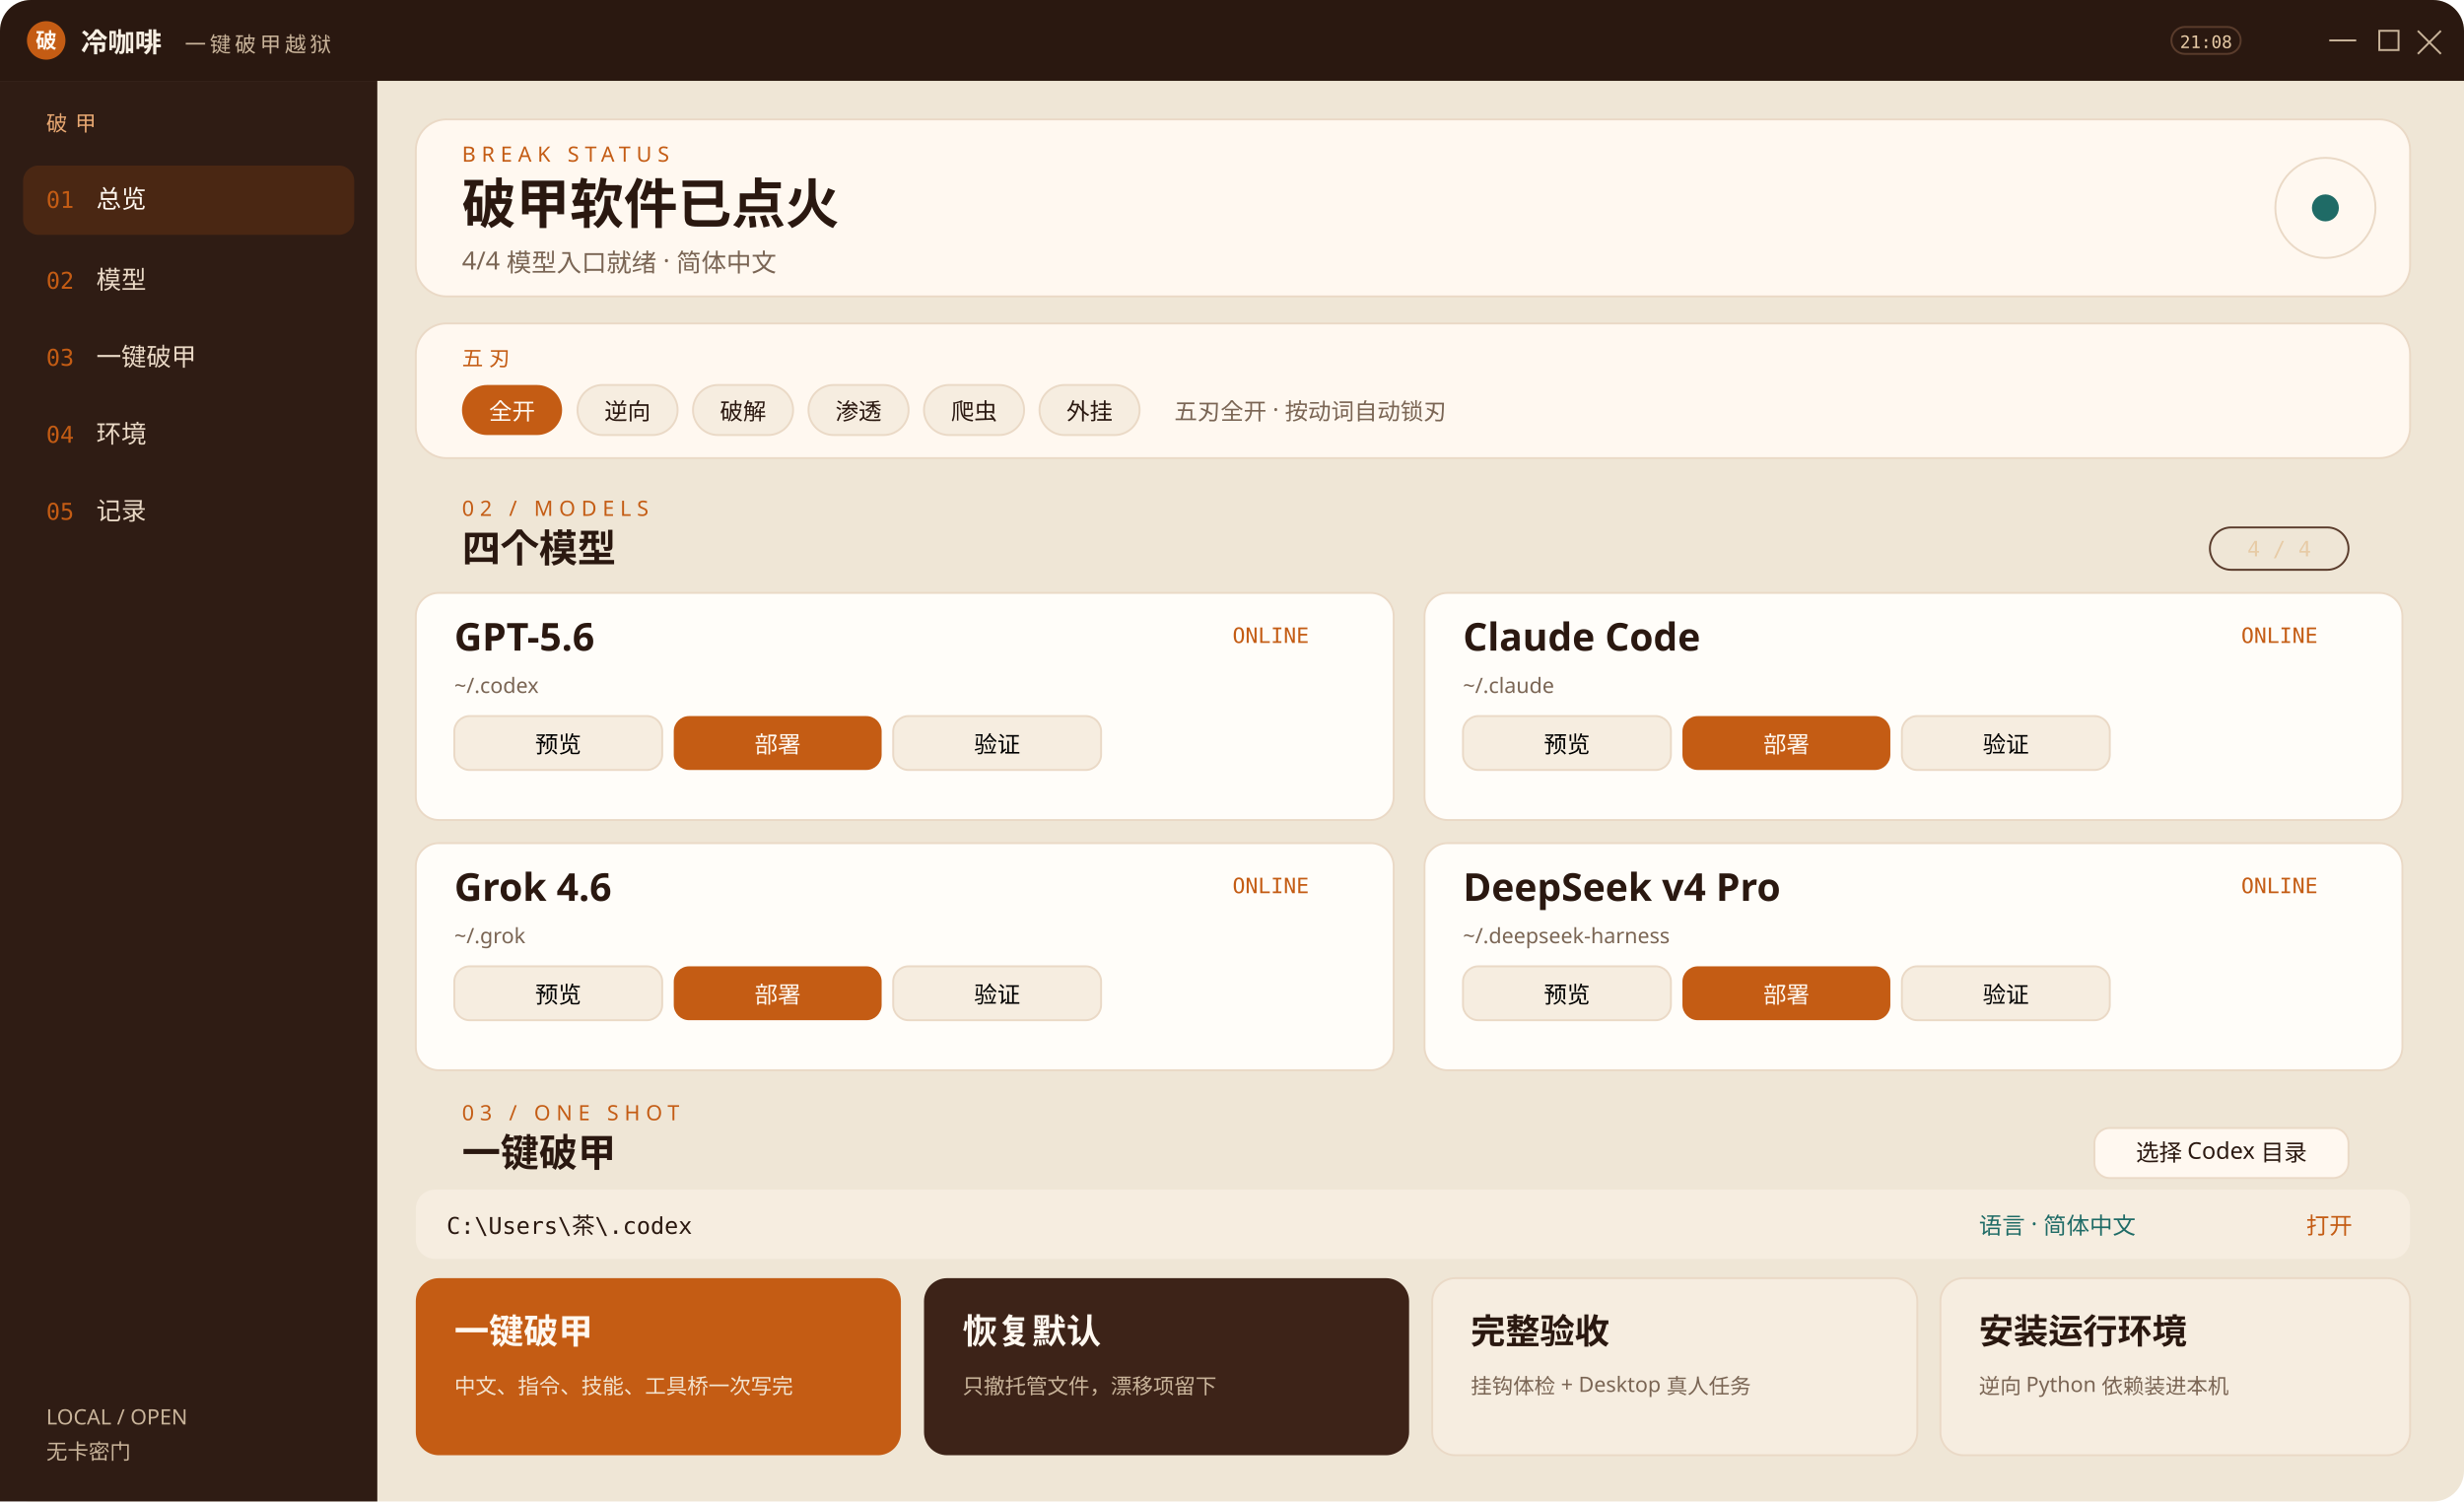
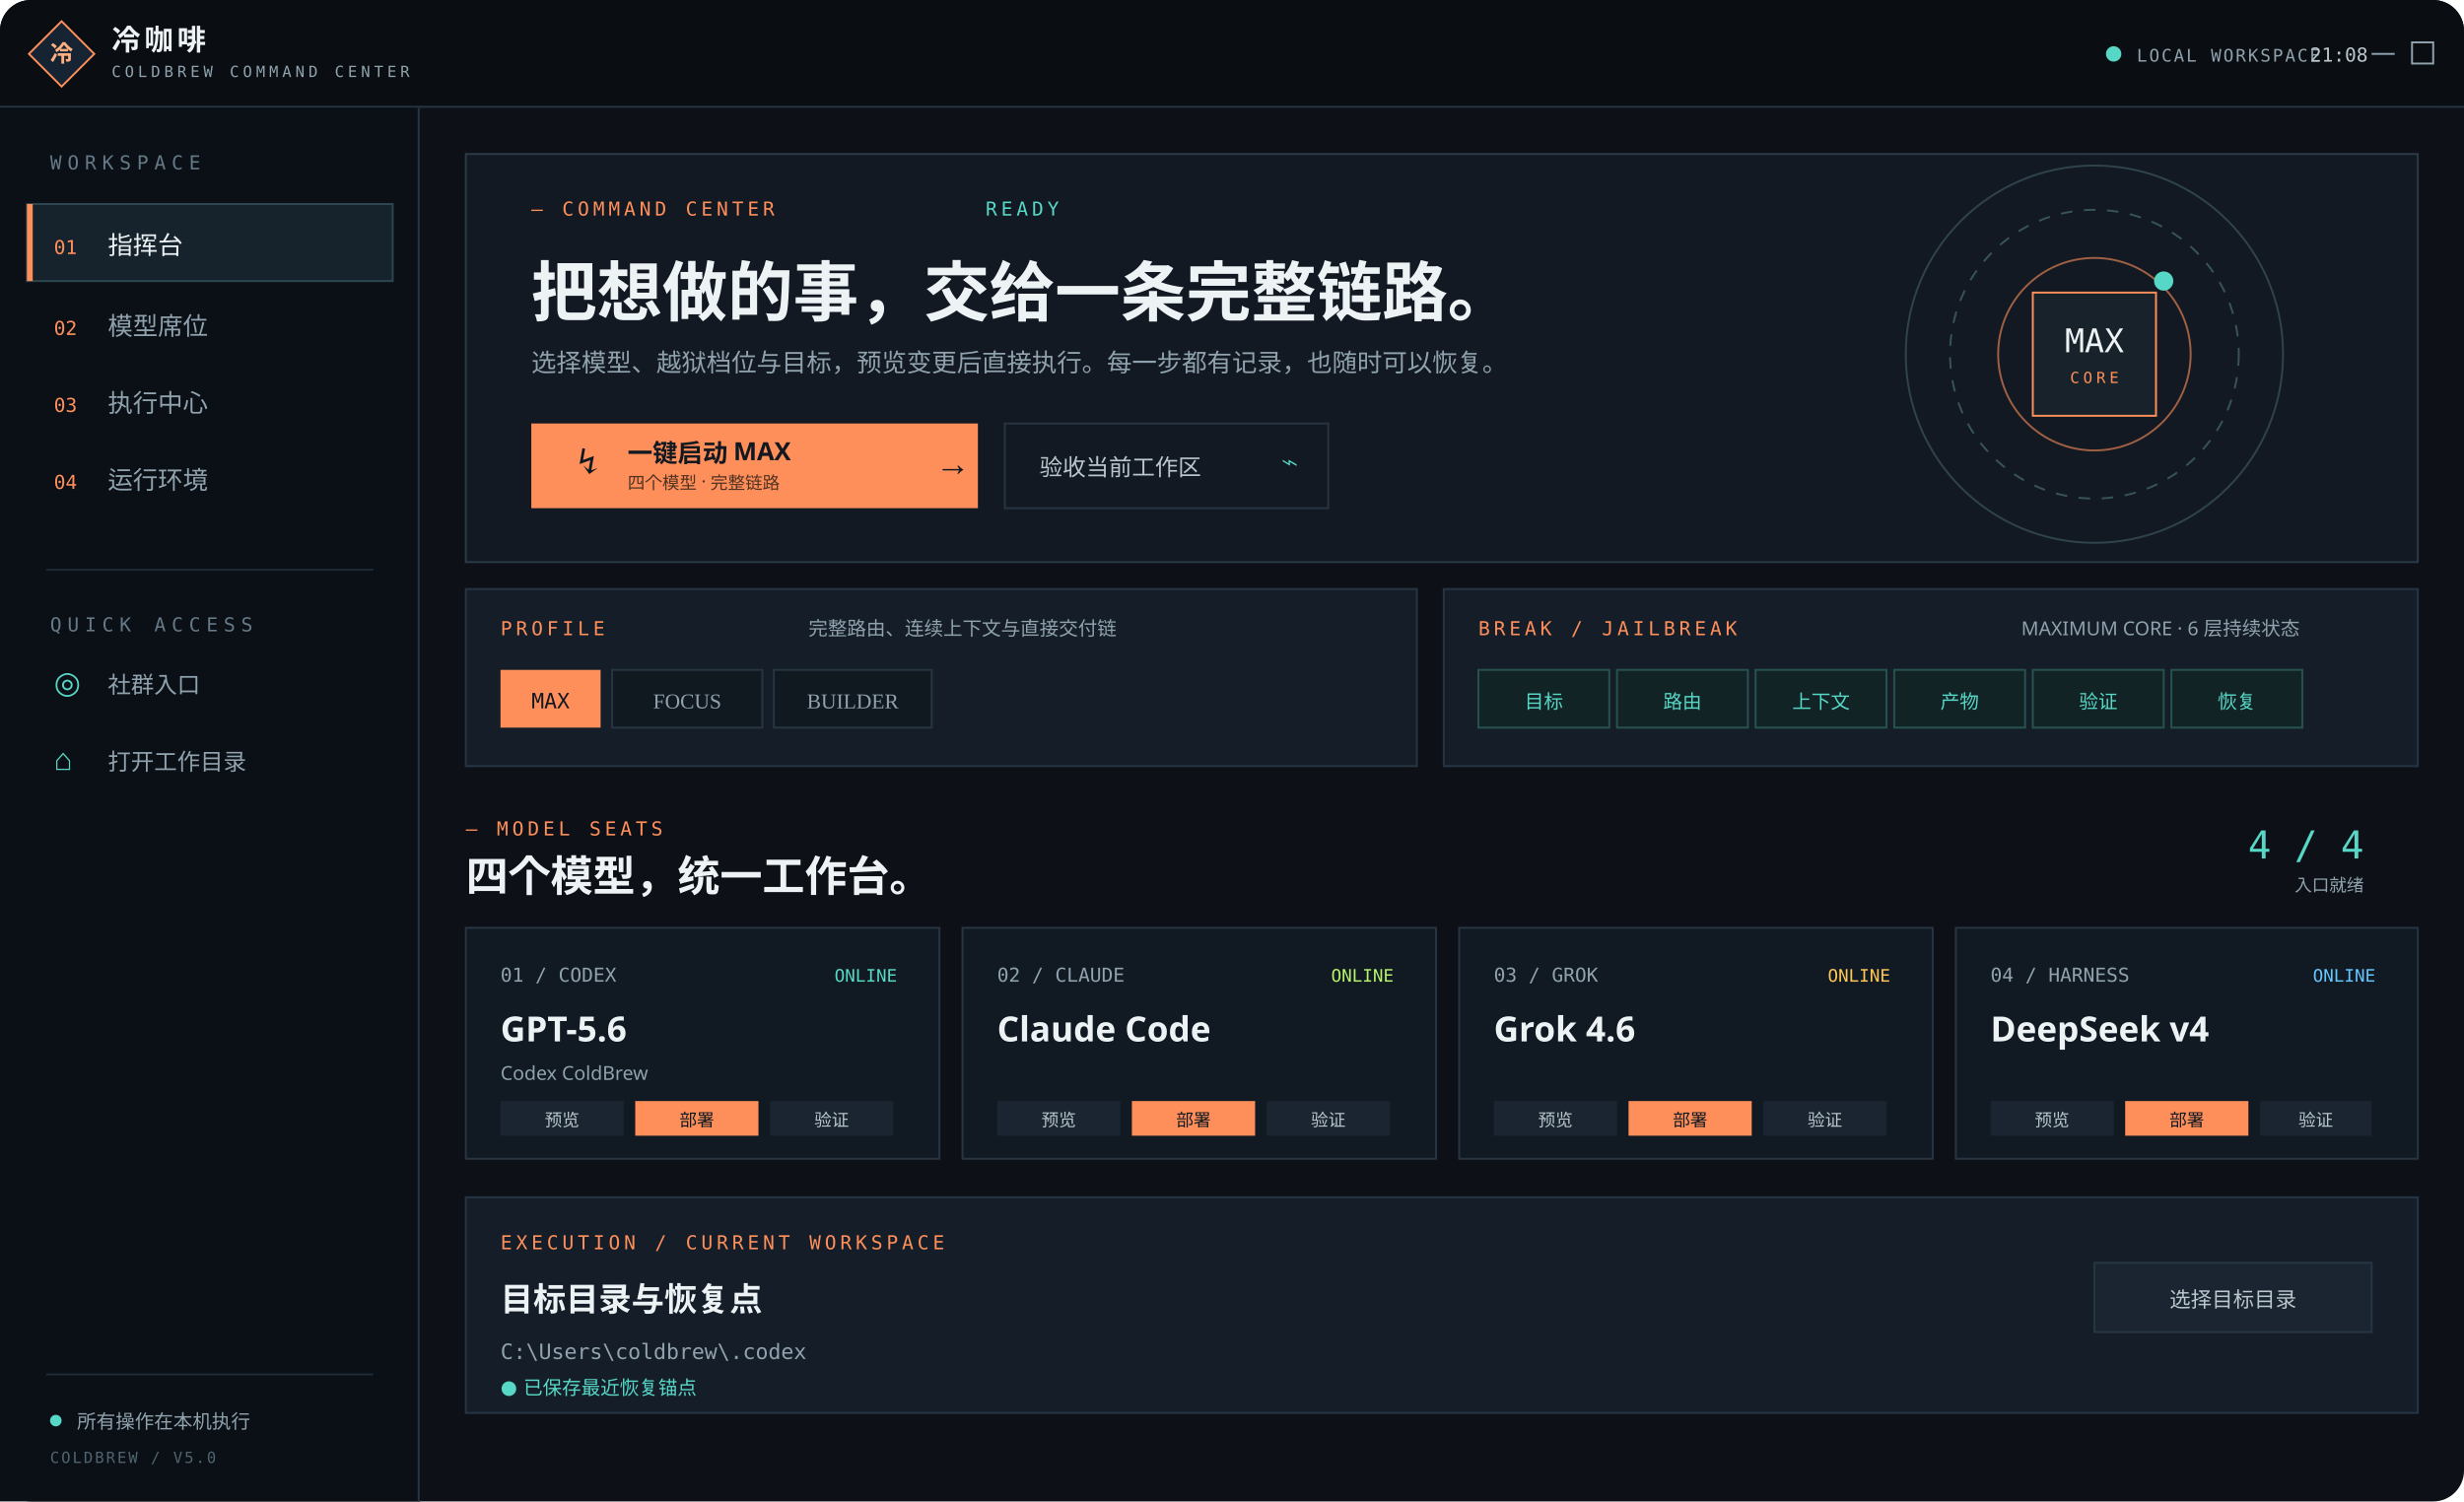
- <svg xmlns="http://www.w3.org/2000/svg" viewBox="0 0 1280 780" role="img" aria-label="冷咖啡原生窗口">
-   <rect width="1280" height="780" rx="16" fill="#EFE6D6" />
-   <rect width="1280" height="42" rx="16" fill="#2A1810" />
-   <rect y="20" width="1280" height="22" fill="#2A1810" />
-   <circle cx="24" cy="21" r="10" fill="#C45C14" />
-   <text x="24" y="25" text-anchor="middle" fill="#FFF8F0" font-size="11" font-weight="700" font-family="Microsoft YaHei,sans-serif">破</text>
-   <text x="42" y="27" fill="#F7EFE3" font-size="14" font-weight="700" font-family="Microsoft YaHei,sans-serif">冷咖啡</text>
-   <text x="96" y="27" fill="#C9B49A" font-size="11" letter-spacing="2" font-family="Microsoft YaHei,sans-serif">一键破甲越狱</text>
-   <rect x="1128" y="14" width="36" height="14" rx="7" fill="none" stroke="#5A3C2C" />
-   <text x="1146" y="25" text-anchor="middle" fill="#E7CBA6" font-size="9" font-family="Consolas,monospace">21:08</text>
-   <line x1="1210" y1="21" x2="1224" y2="21" stroke="#C9B49A" />
-   <rect x="1236" y="16" width="10" height="10" fill="none" stroke="#C9B49A" />
-   <path d="M1256 16 L1268 28 M1268 16 L1256 28" stroke="#C9B49A" />
-   <rect y="42" width="196" height="738" fill="#2F1C14" />
-   <text x="24" y="68" fill="#E8A872" font-size="11" letter-spacing="4" font-family="Microsoft YaHei,sans-serif">破甲</text>
-   <rect x="12" y="86" width="172" height="36" rx="8" fill="#C45C142e" />
-   <text x="24" y="108" fill="#C45C14" font-size="12" font-family="Consolas,monospace">01</text>
-   <text x="50" y="108" fill="#FFF8F0" font-size="13" font-family="Microsoft YaHei,sans-serif">总览</text>
-   <text x="24" y="150" fill="#C45C14" font-size="12" font-family="Consolas,monospace">02</text>
-   <text x="50" y="150" fill="#EAD9C6" font-size="13" font-family="Microsoft YaHei,sans-serif">模型</text>
-   <text x="24" y="190" fill="#C45C14" font-size="12" font-family="Consolas,monospace">03</text>
-   <text x="50" y="190" fill="#EAD9C6" font-size="13" font-family="Microsoft YaHei,sans-serif">一键破甲</text>
-   <text x="24" y="230" fill="#C45C14" font-size="12" font-family="Consolas,monospace">04</text>
-   <text x="50" y="230" fill="#EAD9C6" font-size="13" font-family="Microsoft YaHei,sans-serif">环境</text>
-   <text x="24" y="270" fill="#C45C14" font-size="12" font-family="Consolas,monospace">05</text>
-   <text x="50" y="270" fill="#EAD9C6" font-size="13" font-family="Microsoft YaHei,sans-serif">记录</text>
-   <text x="24" y="740" fill="#C9B49A" font-size="11" font-family="Microsoft YaHei,sans-serif">LOCAL / OPEN</text>
-   <text x="24" y="758" fill="#C9B49A" font-size="11" font-family="Microsoft YaHei,sans-serif">无卡密门</text>
-   <rect x="216" y="62" width="1036" height="92" rx="16" fill="#FFF8F0" stroke="#EAD9C6" />
-   <text x="240" y="84" fill="#C45C14" font-size="11" letter-spacing="3" font-family="Microsoft YaHei,sans-serif">BREAK STATUS</text>
-   <text x="240" y="116" fill="#2A1810" font-size="28" font-weight="700" font-family="Microsoft YaHei,sans-serif">破甲软件已点火</text>
-   <text x="240" y="140" fill="#7A6554" font-size="13" font-family="Microsoft YaHei,sans-serif">4/4 模型入口就绪 · 简体中文</text>
-   <circle cx="1208" cy="108" r="26" fill="none" stroke="#EAD9C6" />
-   <circle cx="1208" cy="108" r="7" fill="#1F6B66" />
-   <rect x="216" y="168" width="1036" height="70" rx="16" fill="#FFF8F0" stroke="#EAD9C6" />
-   <text x="240" y="190" fill="#C45C14" font-size="11" letter-spacing="3" font-family="Microsoft YaHei,sans-serif">五刃</text>
-   <rect x="240" y="200" width="52" height="26" rx="13" fill="#C45C14" />
-   <text x="266" y="218" text-anchor="middle" fill="#FFF8F0" font-size="12" font-family="Microsoft YaHei,sans-serif">全开</text>
-   <rect x="300" y="200" width="52" height="26" rx="13" fill="#F6EDE0" stroke="#EAD9C6" />
-   <text x="326" y="218" text-anchor="middle" fill="#2A1810" font-size="12">逆向</text>
-   <rect x="360" y="200" width="52" height="26" rx="13" fill="#F6EDE0" stroke="#EAD9C6" />
-   <text x="386" y="218" text-anchor="middle" fill="#2A1810" font-size="12">破解</text>
-   <rect x="420" y="200" width="52" height="26" rx="13" fill="#F6EDE0" stroke="#EAD9C6" />
-   <text x="446" y="218" text-anchor="middle" fill="#2A1810" font-size="12">渗透</text>
-   <rect x="480" y="200" width="52" height="26" rx="13" fill="#F6EDE0" stroke="#EAD9C6" />
-   <text x="506" y="218" text-anchor="middle" fill="#2A1810" font-size="12">爬虫</text>
-   <rect x="540" y="200" width="52" height="26" rx="13" fill="#F6EDE0" stroke="#EAD9C6" />
-   <text x="566" y="218" text-anchor="middle" fill="#2A1810" font-size="12">外挂</text>
-   <text x="610" y="218" fill="#7A6554" font-size="12" font-family="Microsoft YaHei,sans-serif">五刃全开 · 按动词自动锁刃</text>
-   <text x="240" y="268" fill="#C45C14" font-size="11" letter-spacing="3" font-family="Microsoft YaHei,sans-serif">02 / MODELS</text>
-   <text x="240" y="292" fill="#2A1810" font-size="20" font-weight="700" font-family="Microsoft YaHei,sans-serif">四个模型</text>
-   <rect x="1148" y="274" width="72" height="22" rx="11" fill="none" stroke="#5A3C2C" />
-   <text x="1184" y="289" text-anchor="middle" fill="#E7CBA6" font-size="11" font-family="Consolas,monospace">4 / 4</text>
+ <svg xmlns="http://www.w3.org/2000/svg" viewBox="0 0 1280 780" role="img" aria-label="冷咖啡 Command Center 深色窗口">
+   <rect width="1280" height="780" rx="16" fill="#0D1117" />
+   <rect width="1280" height="56" rx="16" fill="#0A0E13" />
+   <rect y="28" width="1280" height="28" fill="#0A0E13" />
+   <rect y="55" width="1280" height="1" fill="#273542" />
+   <rect x="20" y="16" width="24" height="24" fill="#162332" stroke="#FF8F5A" transform="rotate(45 32 28)" />
+   <text x="32" y="32" text-anchor="middle" fill="#FFB07E" font-size="12" font-weight="700" font-family="Microsoft YaHei,sans-serif">冷</text>
+   <text x="58" y="26" fill="#EDF3F5" font-size="15" font-weight="700" letter-spacing="2" font-family="Microsoft YaHei,sans-serif">冷咖啡</text>
+   <text x="58" y="40" fill="#8FA2AD" font-size="8" letter-spacing="2" font-family="Consolas,monospace">COLDBREW COMMAND CENTER</text>
+   <circle cx="1098" cy="28" r="4" fill="#57D8C7" />
+   <text x="1110" y="32" fill="#8FA2AD" font-size="9" letter-spacing="1" font-family="Consolas,monospace">LOCAL WORKSPACE</text>
+   <text x="1200" y="32" fill="#B9C7CC" font-size="10" font-family="Consolas,monospace">21:08</text>
+   <line x1="1232" y1="28" x2="1244" y2="28" stroke="#8FA2AD" />
+   <rect x="1253" y="22" width="11" height="11" fill="none" stroke="#8FA2AD" />
+   <rect y="56" width="218" height="724" fill="#0B1016" />
+   <rect x="217" y="56" width="1" height="724" fill="#273542" />
+   <text x="26" y="88" fill="#657987" font-size="10" letter-spacing="3" font-family="Consolas,monospace">WORKSPACE</text>
+   <rect x="14" y="106" width="190" height="40" fill="#17232C" stroke="#2E4650" />
+   <rect x="14" y="106" width="3" height="40" fill="#FF8F5A" />
+   <text x="28" y="132" fill="#FF8F5A" font-size="10" font-family="Consolas,monospace">01</text>
+   <text x="56" y="132" fill="#EDF3F5" font-size="13" font-family="Microsoft YaHei,sans-serif">指挥台</text>
+   <text x="28" y="174" fill="#FF8F5A" font-size="10" font-family="Consolas,monospace">02</text>
+   <text x="56" y="174" fill="#8FA2AD" font-size="13" font-family="Microsoft YaHei,sans-serif">模型席位</text>
+   <text x="28" y="214" fill="#FF8F5A" font-size="10" font-family="Consolas,monospace">03</text>
+   <text x="56" y="214" fill="#8FA2AD" font-size="13" font-family="Microsoft YaHei,sans-serif">执行中心</text>
+   <text x="28" y="254" fill="#FF8F5A" font-size="10" font-family="Consolas,monospace">04</text>
+   <text x="56" y="254" fill="#8FA2AD" font-size="13" font-family="Microsoft YaHei,sans-serif">运行环境</text>
+   <line x1="24" y1="296" x2="194" y2="296" stroke="#1E2A35" />
+   <text x="26" y="328" fill="#657987" font-size="10" letter-spacing="3" font-family="Consolas,monospace">QUICK ACCESS</text>
+   <text x="28" y="360" fill="#57D8C7" font-size="16">◎</text>
+   <text x="56" y="360" fill="#8FA2AD" font-size="12" font-family="Microsoft YaHei,sans-serif">社群入口</text>
+   <text x="28" y="400" fill="#57D8C7" font-size="16">⌂</text>
+   <text x="56" y="400" fill="#8FA2AD" font-size="12" font-family="Microsoft YaHei,sans-serif">打开工作目录</text>
+   <line x1="24" y1="714" x2="194" y2="714" stroke="#1E2A35" />
+   <circle cx="29" cy="738" r="3" fill="#57D8C7" />
+   <text x="40" y="742" fill="#8FA2AD" font-size="10" font-family="Microsoft YaHei,sans-serif">所有操作在本机执行</text>
+   <text x="26" y="760" fill="#4F646F" font-size="8" letter-spacing="1" font-family="Consolas,monospace">COLDBREW / V5.0</text>
+   <rect x="242" y="80" width="1014" height="212" fill="#121922" stroke="#2A3A46" />
+   <text x="276" y="112" fill="#FF8F5A" font-size="10" letter-spacing="2" font-family="Consolas,monospace">—  COMMAND CENTER</text>
+   <text x="512" y="112" fill="#57D8C7" font-size="10" letter-spacing="2" font-family="Consolas,monospace">READY</text>
+   <text x="276" y="164" fill="#EDF3F5" font-size="34" font-weight="700" font-family="Microsoft YaHei,sans-serif">把想做的事，交给一条完整链路。</text>
+   <text x="276" y="193" fill="#8FA2AD" font-size="13" font-family="Microsoft YaHei,sans-serif">选择模型、越狱档位与目标，预览变更后直接执行。每一步都有记录，也随时可以恢复。</text>
+   <rect x="276" y="220" width="232" height="44" fill="#FF8F5A" />
+   <text x="298" y="246" fill="#111820" font-size="18">↯</text>
+   <text x="326" y="240" fill="#111820" font-size="13" font-weight="700" font-family="Microsoft YaHei,sans-serif">一键启动 MAX</text>
+   <text x="326" y="254" fill="#523221" font-size="9" font-family="Microsoft YaHei,sans-serif">四个模型 · 完整链路</text>
+   <text x="486" y="247" fill="#111820" font-size="18">→</text>
+   <rect x="522" y="220" width="168" height="44" fill="#121922" stroke="#273542" />
+   <text x="540" y="247" fill="#B9C7CC" font-size="12" font-family="Microsoft YaHei,sans-serif">验收当前工作区</text>
+   <text x="666" y="247" fill="#57D8C7" font-size="18">⌁</text>
+   <circle cx="1088" cy="184" r="98" fill="none" stroke="#30434D" />
+   <circle cx="1088" cy="184" r="75" fill="none" stroke="#38535A" stroke-dasharray="6 6" />
+   <circle cx="1088" cy="184" r="50" fill="none" stroke="#FF8F5A" opacity=".6" />
+   <rect x="1056" y="152" width="64" height="64" fill="#17222A" stroke="#FF8F5A" />
+   <text x="1088" y="183" text-anchor="middle" fill="#EDF3F5" font-size="17" font-family="Consolas,monospace">MAX</text>
+   <text x="1088" y="199" text-anchor="middle" fill="#FF8F5A" font-size="8" letter-spacing="2" font-family="Consolas,monospace">CORE</text>
+   <circle cx="1124" cy="146" r="5" fill="#57D8C7" />
+   <rect x="242" y="306" width="494" height="92" fill="#151E28" stroke="#273542" />
+   <text x="260" y="330" fill="#FF8F5A" font-size="10" letter-spacing="2" font-family="Consolas,monospace">PROFILE</text>
+   <text x="420" y="330" fill="#8FA2AD" font-size="10" font-family="Microsoft YaHei,sans-serif">完整路由、连续上下文与直接交付链</text>
+   <rect x="260" y="348" width="52" height="30" fill="#FF8F5A" />
+   <text x="286" y="368" text-anchor="middle" fill="#111820" font-size="11" font-family="Consolas,monospace">MAX</text>
+   <rect x="318" y="348" width="78" height="30" fill="#101820" stroke="#273542" />
+   <text x="357" y="368" text-anchor="middle" fill="#8FA2AD" font-size="11">FOCUS</text>
+   <rect x="402" y="348" width="82" height="30" fill="#101820" stroke="#273542" />
+   <text x="443" y="368" text-anchor="middle" fill="#8FA2AD" font-size="11">BUILDER</text>
+   <rect x="750" y="306" width="506" height="92" fill="#151E28" stroke="#273542" />
+   <text x="768" y="330" fill="#FF8F5A" font-size="10" letter-spacing="2" font-family="Consolas,monospace">BREAK / JAILBREAK</text>
+   <text x="1050" y="330" fill="#8FA2AD" font-size="10" font-family="Microsoft YaHei,sans-serif">MAXIMUM CORE · 6 层持续状态</text>
+   <g font-family="Microsoft YaHei,sans-serif" font-size="10">
+     <rect x="768" y="348" width="68" height="30" fill="#122326" stroke="#27534F" />
+     <text x="802" y="368" text-anchor="middle" fill="#57D8C7">目标</text>
+     <rect x="840" y="348" width="68" height="30" fill="#122326" stroke="#27534F" />
+     <text x="874" y="368" text-anchor="middle" fill="#57D8C7">路由</text>
+     <rect x="912" y="348" width="68" height="30" fill="#122326" stroke="#27534F" />
+     <text x="946" y="368" text-anchor="middle" fill="#57D8C7">上下文</text>
+     <rect x="984" y="348" width="68" height="30" fill="#122326" stroke="#27534F" />
+     <text x="1018" y="368" text-anchor="middle" fill="#57D8C7">产物</text>
+     <rect x="1056" y="348" width="68" height="30" fill="#122326" stroke="#27534F" />
+     <text x="1090" y="368" text-anchor="middle" fill="#57D8C7">验证</text>
+     <rect x="1128" y="348" width="68" height="30" fill="#122326" stroke="#27534F" />
+     <text x="1162" y="368" text-anchor="middle" fill="#57D8C7">恢复</text>
+   </g>
+   <text x="242" y="434" fill="#FF8F5A" font-size="10" letter-spacing="2" font-family="Consolas,monospace">—  MODEL SEATS</text>
+   <text x="242" y="463" fill="#EDF3F5" font-size="22" font-weight="700" font-family="Microsoft YaHei,sans-serif">四个模型，统一工作台。</text>
+   <text x="1228" y="446" text-anchor="end" fill="#57D8C7" font-size="20" font-family="Consolas,monospace">4 / 4</text>
+   <text x="1228" y="463" text-anchor="end" fill="#8FA2AD" font-size="9" font-family="Microsoft YaHei,sans-serif">入口就绪</text>
  <g font-family="Microsoft YaHei,sans-serif">
-     <rect x="216" y="308" width="508" height="118" rx="12" fill="#FFFDF9" stroke="#EAD9C6" />
-     <text x="236" y="338" fill="#2A1810" font-size="20" font-weight="700">GPT-5.6</text>
-     <text x="680" y="334" text-anchor="end" fill="#C45C14" font-size="11" font-family="Consolas,monospace">ONLINE</text>
-     <text x="236" y="360" fill="#7A6554" font-size="11">~/.codex</text>
-     <rect x="236" y="372" width="108" height="28" rx="8" fill="#F6EDE0" stroke="#EAD9C6" />
-     <text x="290" y="391" text-anchor="middle" font-size="12">预览</text>
-     <rect x="350" y="372" width="108" height="28" rx="8" fill="#C45C14" />
-     <text x="404" y="391" text-anchor="middle" fill="#FFF8F0" font-size="12">部署</text>
-     <rect x="464" y="372" width="108" height="28" rx="8" fill="#F6EDE0" stroke="#EAD9C6" />
-     <text x="518" y="391" text-anchor="middle" font-size="12">验证</text>
-     <rect x="740" y="308" width="508" height="118" rx="12" fill="#FFFDF9" stroke="#EAD9C6" />
-     <text x="760" y="338" fill="#2A1810" font-size="20" font-weight="700">Claude Code</text>
-     <text x="1204" y="334" text-anchor="end" fill="#C45C14" font-size="11" font-family="Consolas,monospace">ONLINE</text>
-     <text x="760" y="360" fill="#7A6554" font-size="11">~/.claude</text>
-     <rect x="760" y="372" width="108" height="28" rx="8" fill="#F6EDE0" stroke="#EAD9C6" />
-     <text x="814" y="391" text-anchor="middle" font-size="12">预览</text>
-     <rect x="874" y="372" width="108" height="28" rx="8" fill="#C45C14" />
-     <text x="928" y="391" text-anchor="middle" fill="#FFF8F0" font-size="12">部署</text>
-     <rect x="988" y="372" width="108" height="28" rx="8" fill="#F6EDE0" stroke="#EAD9C6" />
-     <text x="1042" y="391" text-anchor="middle" font-size="12">验证</text>
-     <rect x="216" y="438" width="508" height="118" rx="12" fill="#FFFDF9" stroke="#EAD9C6" />
-     <text x="236" y="468" fill="#2A1810" font-size="20" font-weight="700">Grok 4.6</text>
-     <text x="680" y="464" text-anchor="end" fill="#C45C14" font-size="11" font-family="Consolas,monospace">ONLINE</text>
-     <text x="236" y="490" fill="#7A6554" font-size="11">~/.grok</text>
-     <rect x="236" y="502" width="108" height="28" rx="8" fill="#F6EDE0" stroke="#EAD9C6" />
-     <text x="290" y="521" text-anchor="middle" font-size="12">预览</text>
-     <rect x="350" y="502" width="108" height="28" rx="8" fill="#C45C14" />
-     <text x="404" y="521" text-anchor="middle" fill="#FFF8F0" font-size="12">部署</text>
-     <rect x="464" y="502" width="108" height="28" rx="8" fill="#F6EDE0" stroke="#EAD9C6" />
-     <text x="518" y="521" text-anchor="middle" font-size="12">验证</text>
-     <rect x="740" y="438" width="508" height="118" rx="12" fill="#FFFDF9" stroke="#EAD9C6" />
-     <text x="760" y="468" fill="#2A1810" font-size="20" font-weight="700">DeepSeek v4 Pro</text>
-     <text x="1204" y="464" text-anchor="end" fill="#C45C14" font-size="11" font-family="Consolas,monospace">ONLINE</text>
-     <text x="760" y="490" fill="#7A6554" font-size="11">~/.deepseek-harness</text>
-     <rect x="760" y="502" width="108" height="28" rx="8" fill="#F6EDE0" stroke="#EAD9C6" />
-     <text x="814" y="521" text-anchor="middle" font-size="12">预览</text>
-     <rect x="874" y="502" width="108" height="28" rx="8" fill="#C45C14" />
-     <text x="928" y="521" text-anchor="middle" fill="#FFF8F0" font-size="12">部署</text>
-     <rect x="988" y="502" width="108" height="28" rx="8" fill="#F6EDE0" stroke="#EAD9C6" />
-     <text x="1042" y="521" text-anchor="middle" font-size="12">验证</text>
+     <rect x="242" y="482" width="246" height="120" fill="#111A22" stroke="#273542" />
+     <text x="260" y="510" fill="#8FA2AD" font-size="10" font-family="Consolas,monospace">01 / CODEX</text>
+     <text x="260" y="541" fill="#EDF3F5" font-size="18" font-weight="700">GPT-5.6</text>
+     <text x="260" y="561" fill="#8FA2AD" font-size="10">Codex ColdBrew</text>
+     <text x="466" y="510" text-anchor="end" fill="#57D8C7" font-size="9" font-family="Consolas,monospace">ONLINE</text>
+     <rect x="260" y="572" width="64" height="18" fill="#1A2531" />
+     <text x="292" y="585" text-anchor="middle" fill="#B9C7CC" font-size="9">预览</text>
+     <rect x="330" y="572" width="64" height="18" fill="#FF8F5A" />
+     <text x="362" y="585" text-anchor="middle" fill="#111820" font-size="9">部署</text>
+     <rect x="400" y="572" width="64" height="18" fill="#1A2531" />
+     <text x="432" y="585" text-anchor="middle" fill="#B9C7CC" font-size="9">验证</text>
+     <rect x="500" y="482" width="246" height="120" fill="#111A22" stroke="#273542" />
+     <text x="518" y="510" fill="#8FA2AD" font-size="10" font-family="Consolas,monospace">02 / CLAUDE</text>
+     <text x="518" y="541" fill="#EDF3F5" font-size="18" font-weight="700">Claude Code</text>
+     <text x="724" y="510" text-anchor="end" fill="#B7F36B" font-size="9" font-family="Consolas,monospace">ONLINE</text>
+     <rect x="518" y="572" width="64" height="18" fill="#1A2531" />
+     <text x="550" y="585" text-anchor="middle" fill="#B9C7CC" font-size="9">预览</text>
+     <rect x="588" y="572" width="64" height="18" fill="#FF8F5A" />
+     <text x="620" y="585" text-anchor="middle" fill="#111820" font-size="9">部署</text>
+     <rect x="658" y="572" width="64" height="18" fill="#1A2531" />
+     <text x="690" y="585" text-anchor="middle" fill="#B9C7CC" font-size="9">验证</text>
+     <rect x="758" y="482" width="246" height="120" fill="#111A22" stroke="#273542" />
+     <text x="776" y="510" fill="#8FA2AD" font-size="10" font-family="Consolas,monospace">03 / GROK</text>
+     <text x="776" y="541" fill="#EDF3F5" font-size="18" font-weight="700">Grok 4.6</text>
+     <text x="982" y="510" text-anchor="end" fill="#FFC857" font-size="9" font-family="Consolas,monospace">ONLINE</text>
+     <rect x="776" y="572" width="64" height="18" fill="#1A2531" />
+     <text x="808" y="585" text-anchor="middle" fill="#B9C7CC" font-size="9">预览</text>
+     <rect x="846" y="572" width="64" height="18" fill="#FF8F5A" />
+     <text x="878" y="585" text-anchor="middle" fill="#111820" font-size="9">部署</text>
+     <rect x="916" y="572" width="64" height="18" fill="#1A2531" />
+     <text x="948" y="585" text-anchor="middle" fill="#B9C7CC" font-size="9">验证</text>
+     <rect x="1016" y="482" width="240" height="120" fill="#111A22" stroke="#273542" />
+     <text x="1034" y="510" fill="#8FA2AD" font-size="10" font-family="Consolas,monospace">04 / HARNESS</text>
+     <text x="1034" y="541" fill="#EDF3F5" font-size="18" font-weight="700">DeepSeek v4</text>
+     <text x="1234" y="510" text-anchor="end" fill="#65C7FF" font-size="9" font-family="Consolas,monospace">ONLINE</text>
+     <rect x="1034" y="572" width="64" height="18" fill="#1A2531" />
+     <text x="1066" y="585" text-anchor="middle" fill="#B9C7CC" font-size="9">预览</text>
+     <rect x="1104" y="572" width="64" height="18" fill="#FF8F5A" />
+     <text x="1136" y="585" text-anchor="middle" fill="#111820" font-size="9">部署</text>
+     <rect x="1174" y="572" width="58" height="18" fill="#1A2531" />
+     <text x="1203" y="585" text-anchor="middle" fill="#B9C7CC" font-size="9">验证</text>
  </g>
-   <text x="240" y="582" fill="#C45C14" font-size="11" letter-spacing="3" font-family="Microsoft YaHei,sans-serif">03 / ONE SHOT</text>
-   <text x="240" y="606" fill="#2A1810" font-size="20" font-weight="700" font-family="Microsoft YaHei,sans-serif">一键破甲</text>
-   <rect x="1088" y="586" width="132" height="26" rx="8" fill="#FFF8F0" stroke="#EAD9C6" />
-   <text x="1154" y="603" text-anchor="middle" fill="#2A1810" font-size="12" font-family="Microsoft YaHei,sans-serif">选择 Codex 目录</text>
-   <rect x="216" y="618" width="1036" height="36" rx="10" fill="#F6EDE0" />
-   <text x="232" y="641" fill="#2A1810" font-size="12" font-family="Consolas,monospace">C:\Users\茶\.codex</text>
-   <text x="1028" y="641" fill="#1F6B66" font-size="12" font-family="Microsoft YaHei,sans-serif">语言 · 简体中文</text>
-   <text x="1198" y="641" fill="#C45C14" font-size="12" font-family="Microsoft YaHei,sans-serif">打开</text>
-   <rect x="216" y="664" width="252" height="92" rx="12" fill="#C45C14" />
-   <text x="236" y="698" fill="#FFF8F0" font-size="18" font-weight="700" font-family="Microsoft YaHei,sans-serif">一键破甲</text>
-   <text x="236" y="724" fill="#F3E4D0" font-size="11" font-family="Microsoft YaHei,sans-serif">中文、指令、技能、工具桥一次写完</text>
-   <rect x="480" y="664" width="252" height="92" rx="12" fill="#3D2318" />
-   <text x="500" y="698" fill="#FFF8F0" font-size="18" font-weight="700" font-family="Microsoft YaHei,sans-serif">恢复默认</text>
-   <text x="500" y="724" fill="#C9B49A" font-size="11" font-family="Microsoft YaHei,sans-serif">只撤托管文件，漂移项留下</text>
-   <rect x="744" y="664" width="252" height="92" rx="12" fill="#F6EDE0" stroke="#EAD9C6" />
-   <text x="764" y="698" fill="#2A1810" font-size="18" font-weight="700" font-family="Microsoft YaHei,sans-serif">完整验收</text>
-   <text x="764" y="724" fill="#7A6554" font-size="11" font-family="Microsoft YaHei,sans-serif">挂钩体检 + Desktop 真人任务</text>
-   <rect x="1008" y="664" width="244" height="92" rx="12" fill="#F6EDE0" stroke="#EAD9C6" />
-   <text x="1028" y="698" fill="#2A1810" font-size="18" font-weight="700" font-family="Microsoft YaHei,sans-serif">安装运行环境</text>
-   <text x="1028" y="724" fill="#7A6554" font-size="11" font-family="Microsoft YaHei,sans-serif">逆向 Python 依赖装进本机</text>
+   <rect x="242" y="622" width="1014" height="112" fill="#151E28" stroke="#273542" />
+   <text x="260" y="649" fill="#FF8F5A" font-size="10" letter-spacing="2" font-family="Consolas,monospace">EXECUTION / CURRENT WORKSPACE</text>
+   <text x="260" y="681" fill="#EDF3F5" font-size="17" font-weight="700" font-family="Microsoft YaHei,sans-serif">目标目录与恢复点</text>
+   <text x="260" y="706" fill="#8FA2AD" font-size="11" font-family="Consolas,monospace">C:\Users\coldbrew\.codex</text>
+   <rect x="1088" y="656" width="144" height="36" fill="#1A2531" stroke="#273542" />
+   <text x="1160" y="679" text-anchor="middle" fill="#B9C7CC" font-size="11" font-family="Microsoft YaHei,sans-serif">选择目标目录</text>
+   <text x="260" y="724" fill="#57D8C7" font-size="10" font-family="Microsoft YaHei,sans-serif">● 已保存最近恢复锚点</text>
</svg>
